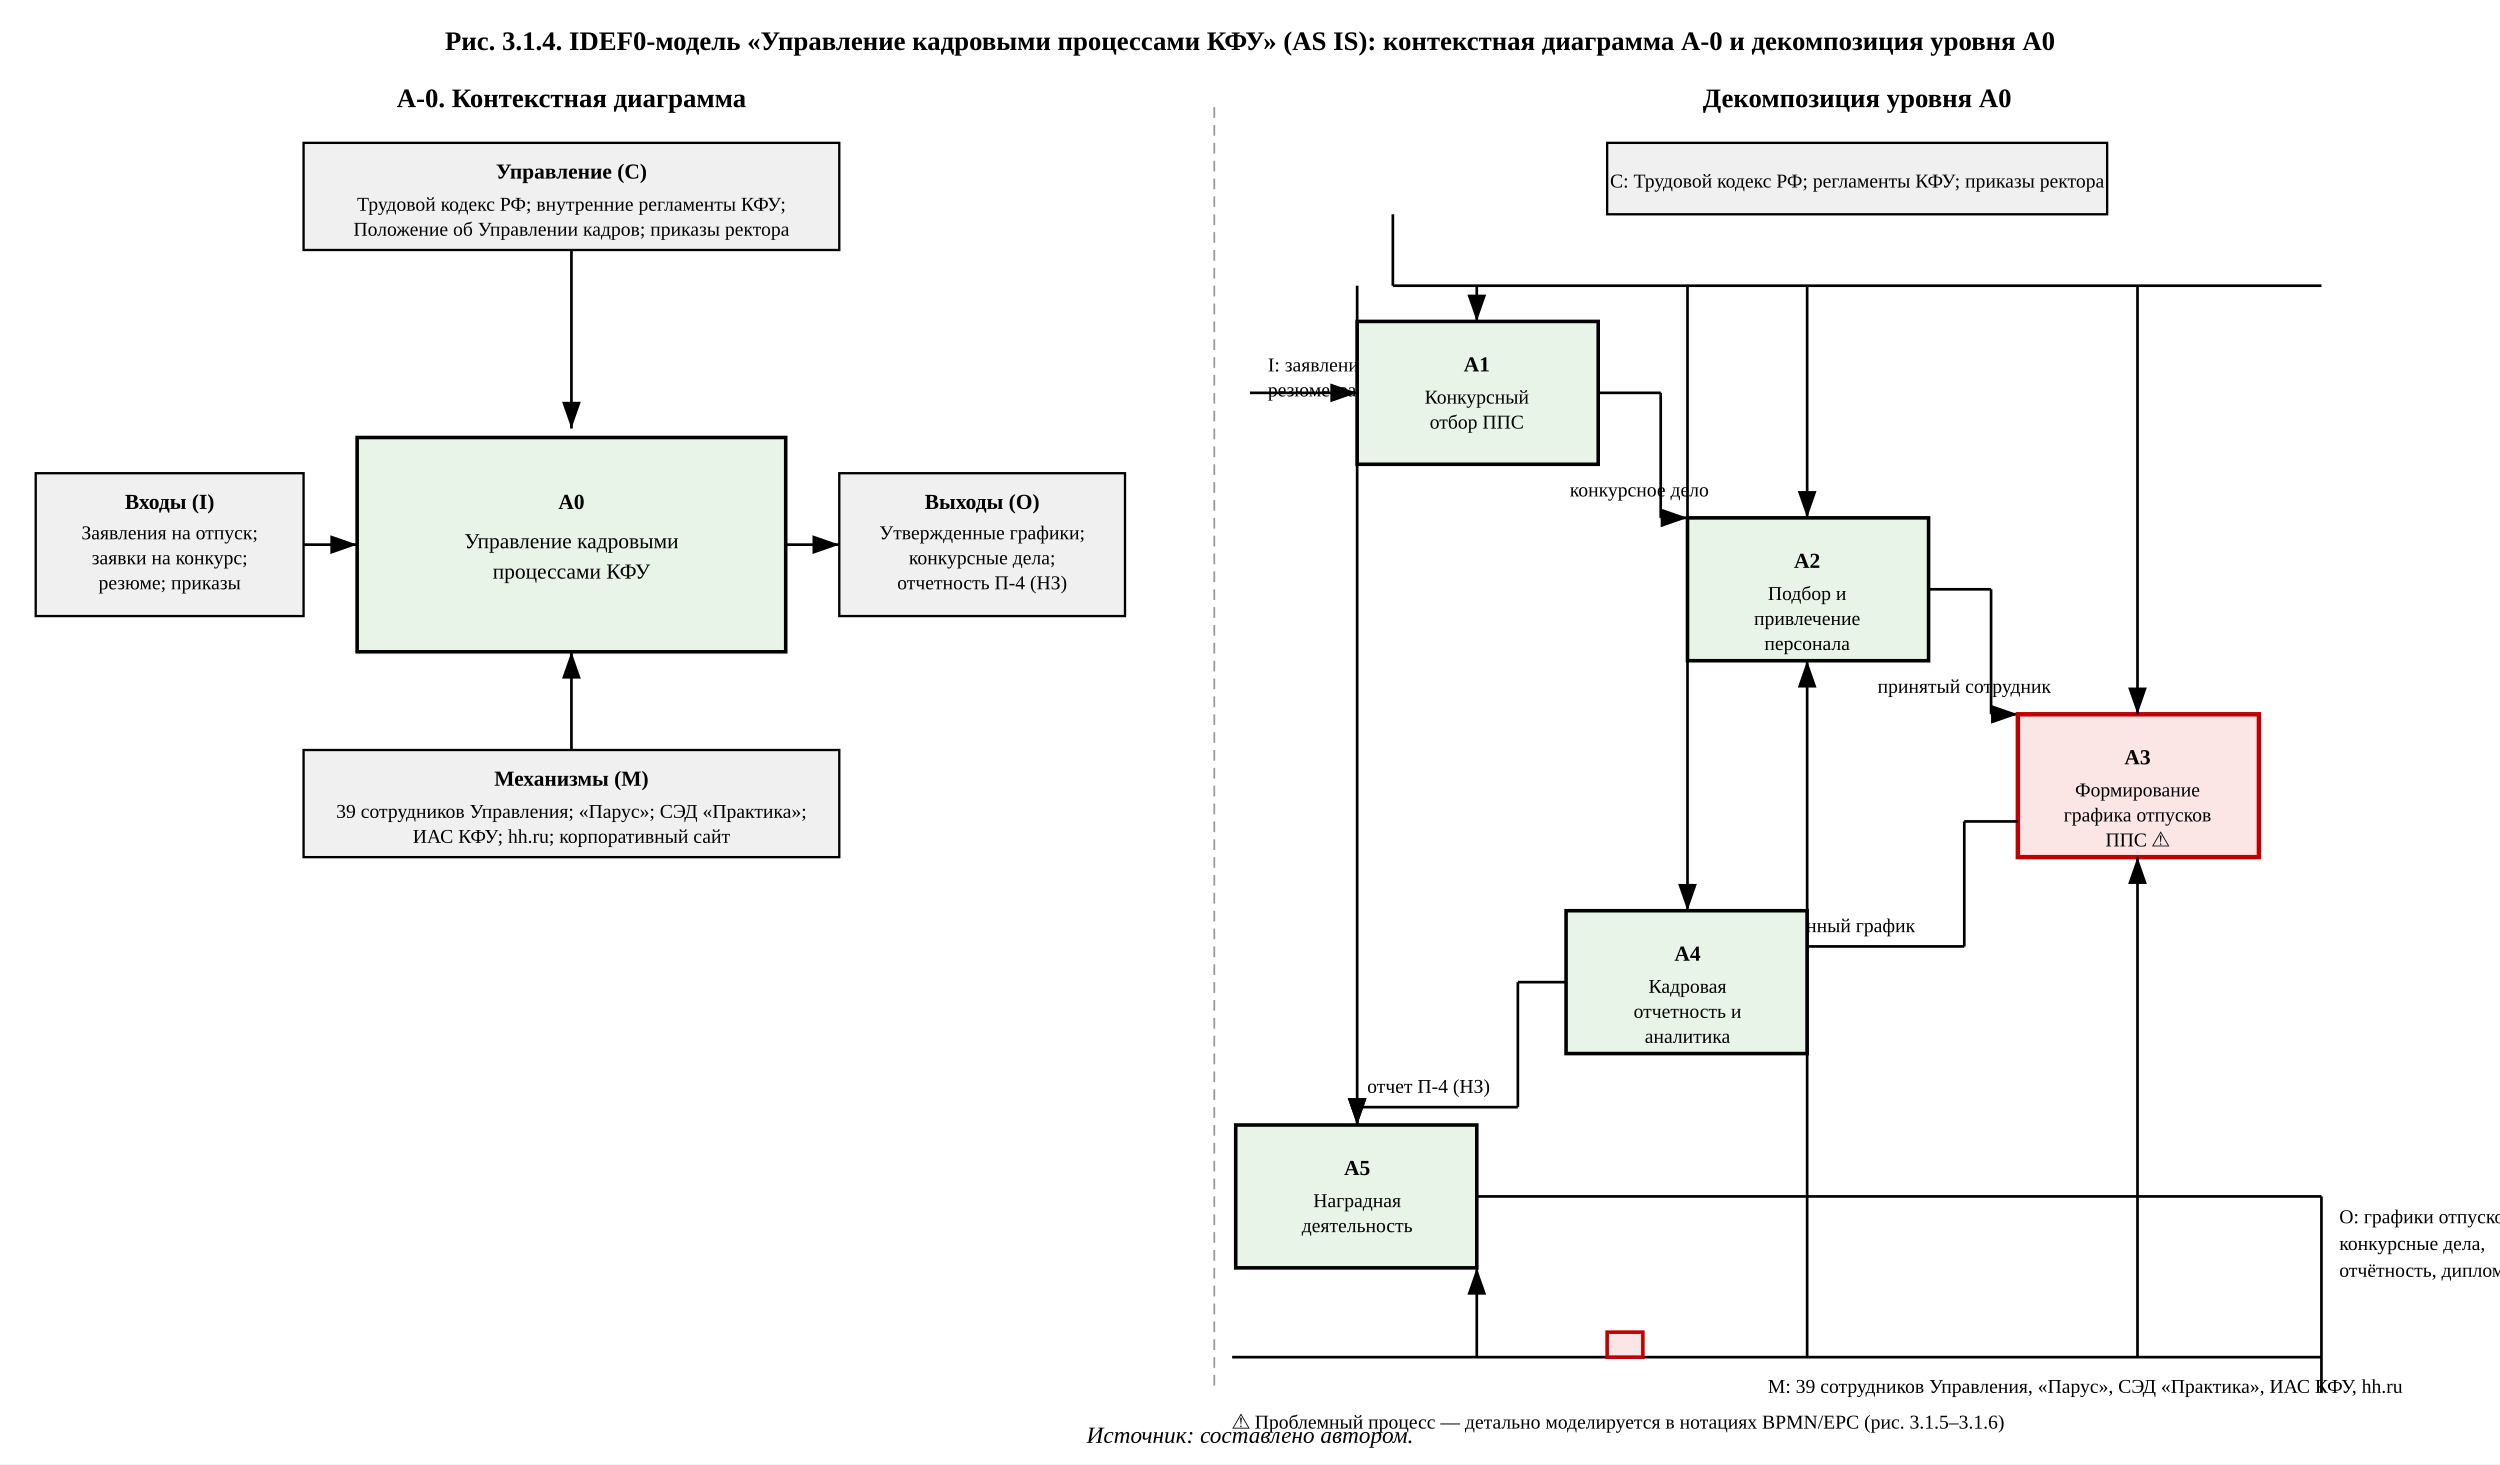
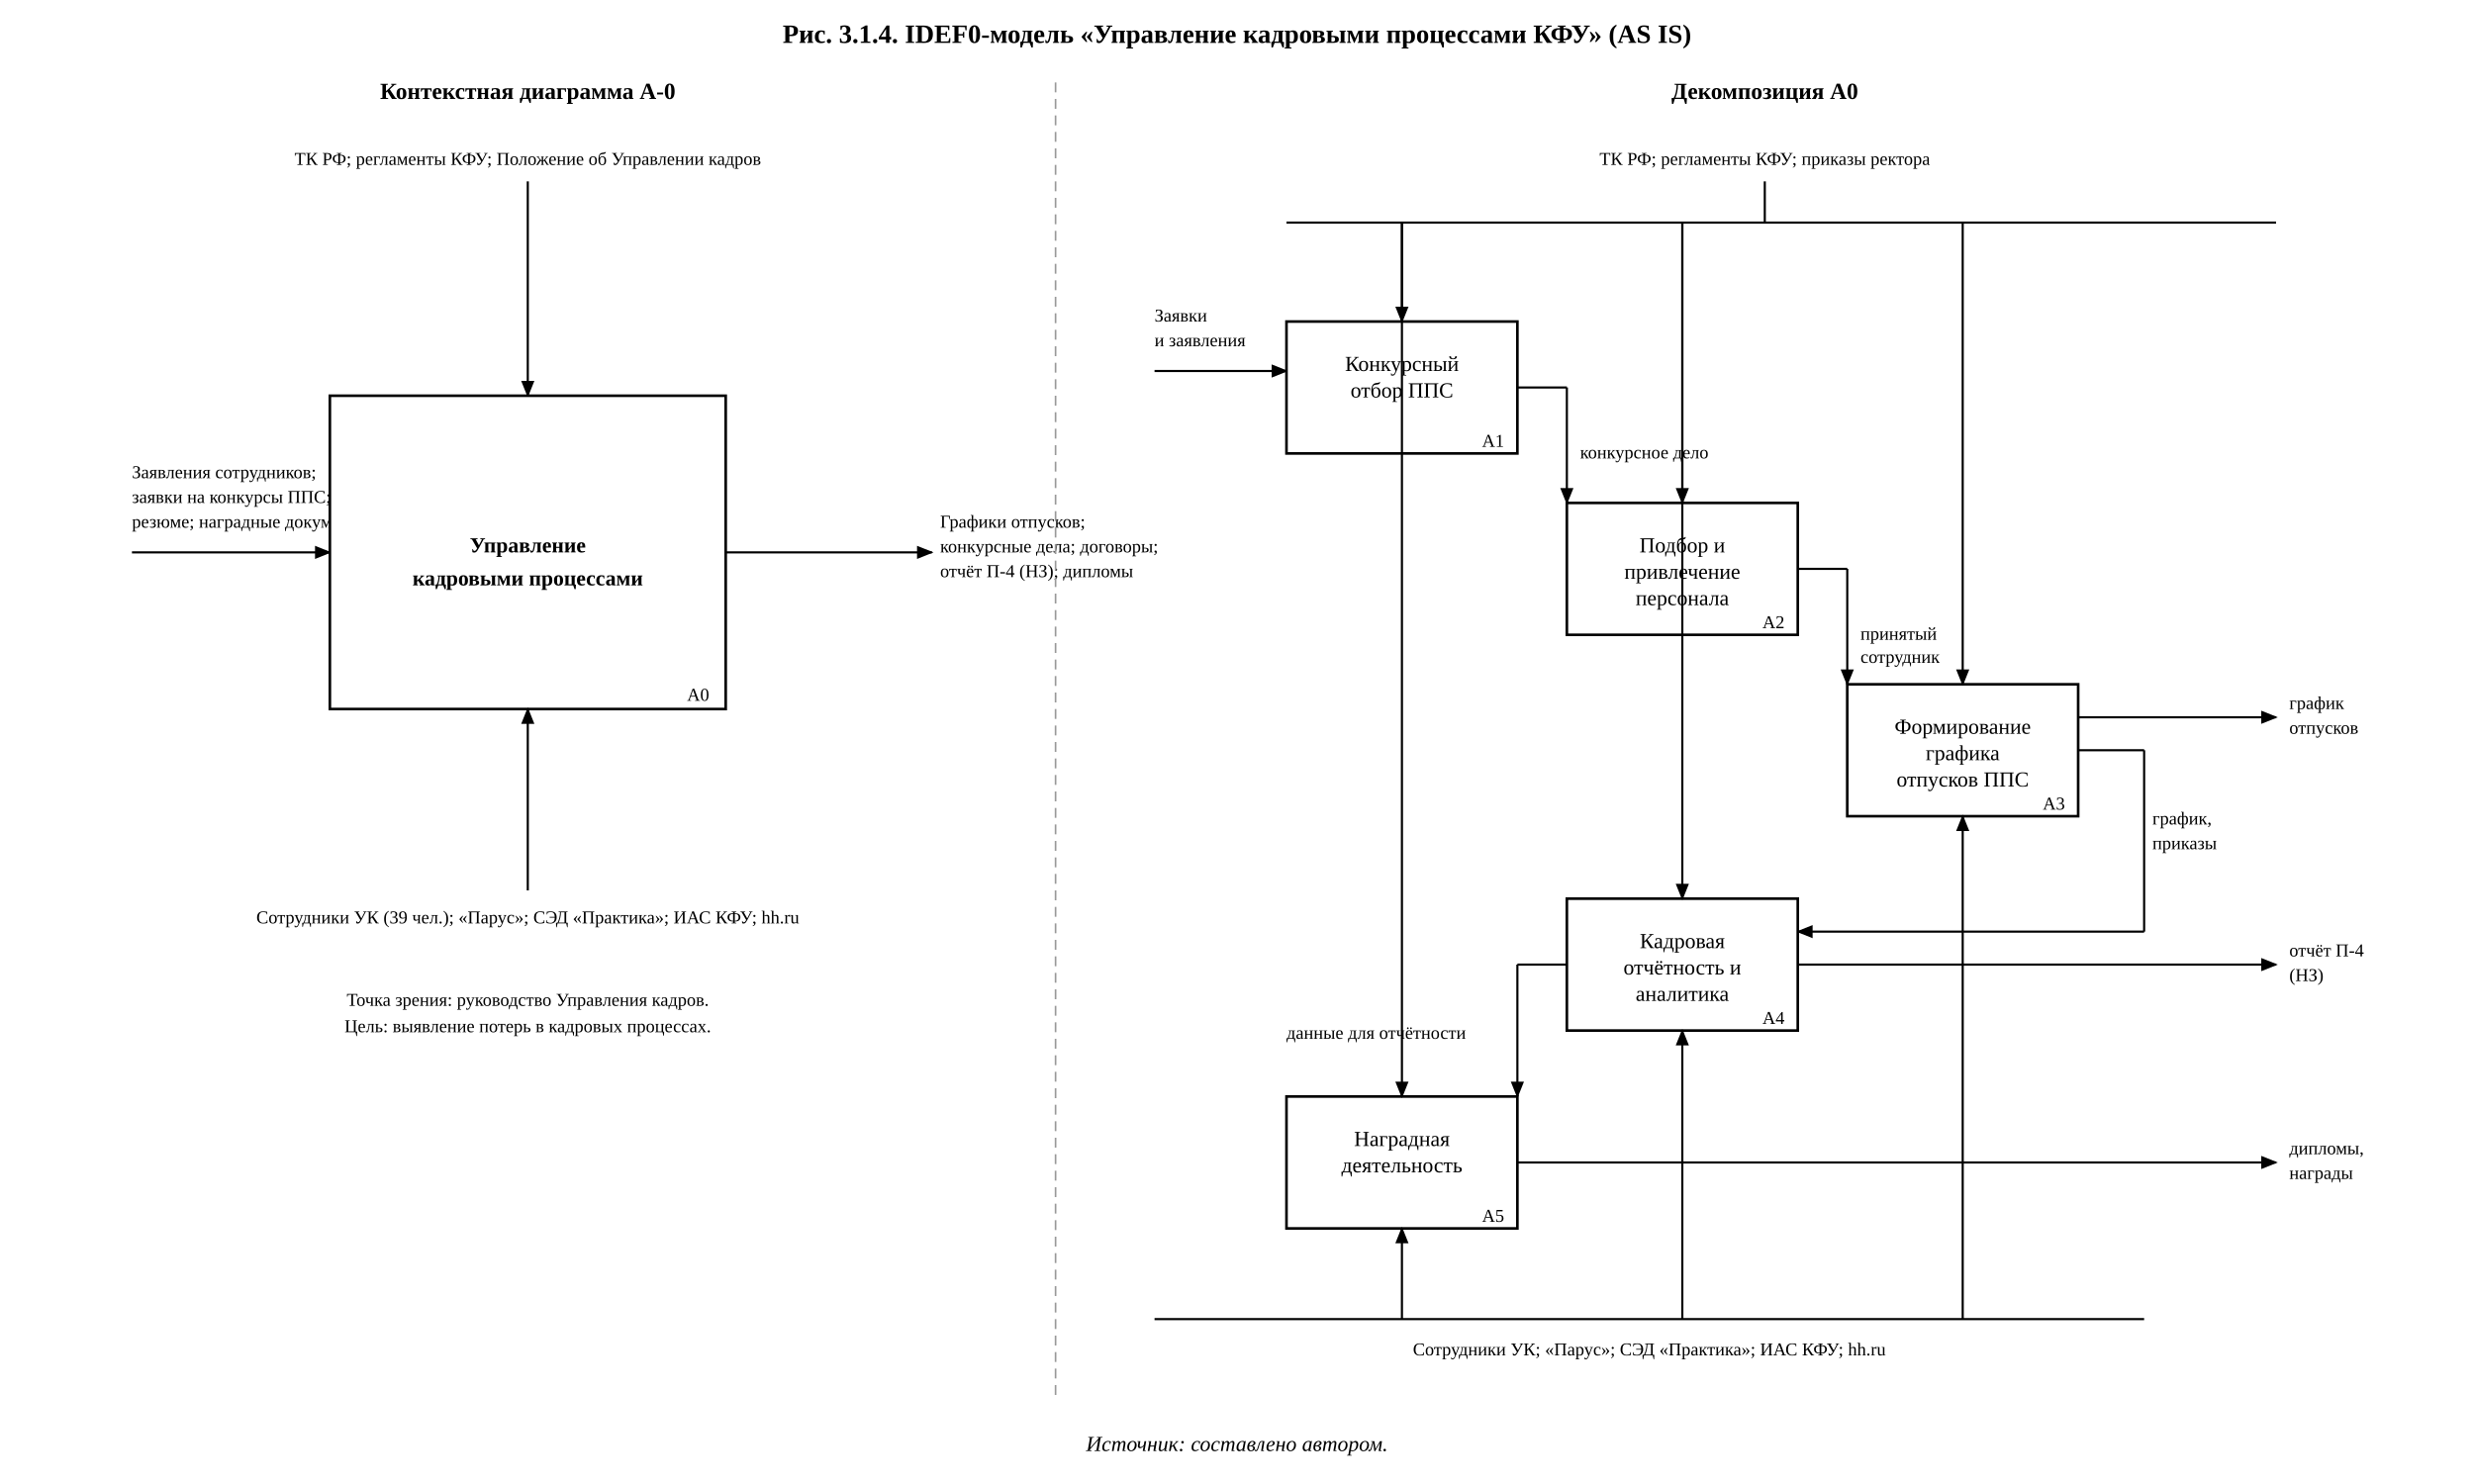
- <svg xmlns="http://www.w3.org/2000/svg" width="1400" height="820" viewBox="0 0 1400 820">
+ <svg xmlns="http://www.w3.org/2000/svg" width="1500" height="900" viewBox="0 0 1500 900">
  <defs>
-     <marker id="arr314" markerWidth="10" markerHeight="7" refX="10" refY="3.5" orient="auto">
-       <polygon points="0 0, 10 3.5, 0 7" fill="#000" />
+     <marker id="ar314" markerWidth="10" markerHeight="8" refX="9" refY="4" orient="auto" markerUnits="userSpaceOnUse">
+       <path d="M0,0 L10,4 L0,8 z" fill="#000" />
    </marker>
  </defs>
  <style>
-     .ttl{font-family:'Times New Roman',serif;font-size:15px;font-weight:bold;text-anchor:middle}
-     .lbl{font-family:'Times New Roman',serif;font-size:12px;text-anchor:middle}
-     .lbls{font-family:'Times New Roman',serif;font-size:11px;text-anchor:middle}
-     .lblL{font-family:'Times New Roman',serif;font-size:11px}
+     .ttl{font-family:'Times New Roman',serif;font-size:16px;font-weight:bold;text-anchor:middle}
+     .sub{font-family:'Times New Roman',serif;font-size:14px;font-weight:bold;text-anchor:middle}
+     .bx{font-family:'Times New Roman',serif;font-size:13px;text-anchor:middle}
+     .num{font-family:'Times New Roman',serif;font-size:11px;text-anchor:end}
+     .lb{font-family:'Times New Roman',serif;font-size:11px}
+     .lbc{font-family:'Times New Roman',serif;font-size:11px;text-anchor:middle}
    .src{font-family:'Times New Roman',serif;font-size:13px;text-anchor:middle;font-style:italic}
-     .blk{fill:#e8f4e8;stroke:#000;stroke-width:2}
-     .icom{fill:#f0f0f0;stroke:#000;stroke-width:1.3}
-     .ar{stroke:#000;stroke-width:1.5;fill:none}
+     .blk{fill:#FFFFFF;stroke:#000;stroke-width:1.6}
+     .ar{stroke:#000;stroke-width:1.3;fill:none}
  </style>
-   <rect width="1400" height="820" fill="white" />
-   <text x="700" y="28" class="ttl">Рис. 3.1.4. IDEF0-модель «Управление кадровыми процессами КФУ» (AS IS): контекстная диаграмма А-0 и декомпозиция уровня А0</text>
-   <text x="320" y="60" class="ttl">А-0. Контекстная диаграмма</text>
-   <rect x="170" y="80" width="300" height="60" class="icom" />
-   <text x="320" y="100" class="lbl" font-weight="bold">Управление (C)</text>
-   <text x="320" y="118" class="lbls">Трудовой кодекс РФ; внутренние регламенты КФУ;</text>
-   <text x="320" y="132" class="lbls">Положение об Управлении кадров; приказы ректора</text>
-   <line x1="320" y1="140" x2="320" y2="240" class="ar" marker-end="url(#arr314)" />
-   <rect x="200" y="245" width="240" height="120" class="blk" />
-   <text x="320" y="285" class="lbl" font-weight="bold">А0</text>
-   <text x="320" y="307" class="lbl">Управление кадровыми</text>
-   <text x="320" y="324" class="lbl">процессами КФУ</text>
-   <rect x="20" y="265" width="150" height="80" class="icom" />
-   <text x="95" y="285" class="lbl" font-weight="bold">Входы (I)</text>
-   <text x="95" y="302" class="lbls">Заявления на отпуск;</text>
-   <text x="95" y="316" class="lbls">заявки на конкурс;</text>
-   <text x="95" y="330" class="lbls">резюме; приказы</text>
-   <line x1="170" y1="305" x2="200" y2="305" class="ar" marker-end="url(#arr314)" />
-   <rect x="470" y="265" width="160" height="80" class="icom" />
-   <text x="550" y="285" class="lbl" font-weight="bold">Выходы (O)</text>
-   <text x="550" y="302" class="lbls">Утвержденные графики;</text>
-   <text x="550" y="316" class="lbls">конкурсные дела;</text>
-   <text x="550" y="330" class="lbls">отчетность П-4 (НЗ)</text>
-   <line x1="440" y1="305" x2="470" y2="305" class="ar" marker-end="url(#arr314)" />
-   <rect x="170" y="420" width="300" height="60" class="icom" />
-   <text x="320" y="440" class="lbl" font-weight="bold">Механизмы (M)</text>
-   <text x="320" y="458" class="lbls">39 сотрудников Управления; «Парус»; СЭД «Практика»;</text>
-   <text x="320" y="472" class="lbls">ИАС КФУ; hh.ru; корпоративный сайт</text>
-   <line x1="320" y1="420" x2="320" y2="365" class="ar" marker-end="url(#arr314)" />
-   <line x1="680" y1="60" x2="680" y2="780" stroke="#999" stroke-width="1" stroke-dasharray="6,4" />
-   <text x="1040" y="60" class="ttl">Декомпозиция уровня А0</text>
-   <rect x="900" y="80" width="280" height="40" class="icom" />
-   <text x="1040" y="105" class="lbls">C: Трудовой кодекс РФ; регламенты КФУ; приказы ректора</text>
-   <line x1="780" y1="120" x2="780" y2="160" class="ar" />
-   <line x1="780" y1="160" x2="1300" y2="160" class="ar" />
-   <text x="710" y="208" class="lblL">I: заявления,</text>
-   <text x="710" y="222" class="lblL">резюме, заявки</text>
-   <line x1="700" y1="220" x2="760" y2="220" class="ar" marker-end="url(#arr314)" />
-   <rect x="760" y="180" width="135" height="80" class="blk" />
-   <text x="827" y="208" class="lbl" font-weight="bold">А1</text>
-   <text x="827" y="226" class="lbls">Конкурсный</text>
-   <text x="827" y="240" class="lbls">отбор ППС</text>
-   <line x1="827" y1="160" x2="827" y2="180" class="ar" marker-end="url(#arr314)" />
-   <line x1="895" y1="220" x2="930" y2="220" class="ar" />
-   <line x1="930" y1="220" x2="930" y2="290" class="ar" />
-   <line x1="930" y1="290" x2="945" y2="290" class="ar" marker-end="url(#arr314)" />
-   <text x="918" y="278" class="lbls">конкурсное дело</text>
-   <rect x="945" y="290" width="135" height="80" class="blk" />
-   <text x="1012" y="318" class="lbl" font-weight="bold">А2</text>
-   <text x="1012" y="336" class="lbls">Подбор и</text>
-   <text x="1012" y="350" class="lbls">привлечение</text>
-   <text x="1012" y="364" class="lbls">персонала</text>
-   <line x1="1012" y1="160" x2="1012" y2="290" class="ar" marker-end="url(#arr314)" />
-   <line x1="1080" y1="330" x2="1115" y2="330" class="ar" />
-   <line x1="1115" y1="330" x2="1115" y2="400" class="ar" />
-   <line x1="1115" y1="400" x2="1130" y2="400" class="ar" marker-end="url(#arr314)" />
-   <text x="1100" y="388" class="lbls">принятый сотрудник</text>
-   <rect x="1130" y="400" width="135" height="80" fill="#fbe5e5" stroke="#C00000" stroke-width="2.5" />
-   <text x="1197" y="428" class="lbl" font-weight="bold">А3</text>
-   <text x="1197" y="446" class="lbls">Формирование</text>
-   <text x="1197" y="460" class="lbls">графика отпусков</text>
-   <text x="1197" y="474" class="lbls">ППС ⚠</text>
-   <line x1="1197" y1="160" x2="1197" y2="400" class="ar" marker-end="url(#arr314)" />
-   <line x1="1130" y1="460" x2="1100" y2="460" class="ar" />
-   <line x1="1100" y1="460" x2="1100" y2="530" class="ar" />
-   <line x1="1100" y1="530" x2="945" y2="530" class="ar" />
-   <line x1="945" y1="530" x2="945" y2="510" class="ar" marker-end="url(#arr314)" />
-   <text x="1020" y="522" class="lbls">утвержденный график</text>
-   <rect x="877" y="510" width="135" height="80" class="blk" />
-   <text x="945" y="538" class="lbl" font-weight="bold">А4</text>
-   <text x="945" y="556" class="lbls">Кадровая</text>
-   <text x="945" y="570" class="lbls">отчетность и</text>
-   <text x="945" y="584" class="lbls">аналитика</text>
-   <line x1="945" y1="160" x2="945" y2="510" class="ar" marker-end="url(#arr314)" />
-   <line x1="877" y1="550" x2="850" y2="550" class="ar" />
-   <line x1="850" y1="550" x2="850" y2="620" class="ar" />
-   <line x1="850" y1="620" x2="760" y2="620" class="ar" />
-   <line x1="760" y1="620" x2="760" y2="630" class="ar" marker-end="url(#arr314)" />
-   <text x="800" y="612" class="lbls">отчет П-4 (НЗ)</text>
-   <rect x="692" y="630" width="135" height="80" class="blk" />
-   <text x="760" y="658" class="lbl" font-weight="bold">А5</text>
-   <text x="760" y="676" class="lbls">Наградная</text>
-   <text x="760" y="690" class="lbls">деятельность</text>
-   <line x1="760" y1="160" x2="760" y2="630" class="ar" marker-end="url(#arr314)" />
-   <line x1="827" y1="670" x2="1300" y2="670" class="ar" />
-   <line x1="1300" y1="670" x2="1300" y2="780" class="ar" />
-   <text x="1310" y="685" class="lblL">O: графики отпусков,</text>
-   <text x="1310" y="700" class="lblL">конкурсные дела,</text>
-   <text x="1310" y="715" class="lblL">отчётность, дипломы</text>
-   <line x1="690" y1="760" x2="1300" y2="760" class="ar" />
-   <line x1="827" y1="760" x2="827" y2="710" class="ar" marker-end="url(#arr314)" />
-   <line x1="1012" y1="760" x2="1012" y2="370" class="ar" marker-end="url(#arr314)" />
-   <line x1="1197" y1="760" x2="1197" y2="480" class="ar" marker-end="url(#arr314)" />
-   <text x="990" y="780" class="lblL">M: 39 сотрудников Управления, «Парус», СЭД «Практика», ИАС КФУ, hh.ru</text>
-   <rect x="900" y="746" width="20" height="14" fill="#fbe5e5" stroke="#C00000" stroke-width="2" />
-   <text x="690" y="800" class="lblL">⚠ Проблемный процесс — детально моделируется в нотациях BPMN/EPC (рис. 3.1.5–3.1.6)</text>
-   <text x="700" y="808" class="src">Источник: составлено автором.</text>
+   <rect width="1500" height="900" fill="white" />
+   <text x="750" y="26" class="ttl">Рис. 3.1.4. IDEF0-модель «Управление кадровыми процессами КФУ» (AS IS)</text>
+   <text x="320" y="60" class="sub">Контекстная диаграмма А-0</text>
+   <text x="320" y="100" class="lbc">ТК РФ; регламенты КФУ; Положение об Управлении кадров</text>
+   <line x1="320" y1="110" x2="320" y2="240" class="ar" marker-end="url(#ar314)" />
+   <text x="80" y="290" class="lb">Заявления сотрудников;</text>
+   <text x="80" y="305" class="lb">заявки на конкурсы ППС;</text>
+   <text x="80" y="320" class="lb">резюме; наградные документы</text>
+   <line x1="80" y1="335" x2="200" y2="335" class="ar" marker-end="url(#ar314)" />
+   <rect x="200" y="240" width="240" height="190" class="blk" />
+   <text x="320" y="335" class="bx" font-weight="bold">Управление</text>
+   <text x="320" y="355" class="bx" font-weight="bold">кадровыми процессами</text>
+   <text x="430" y="425" class="num">A0</text>
+   <line x1="440" y1="335" x2="565" y2="335" class="ar" marker-end="url(#ar314)" />
+   <text x="570" y="320" class="lb">Графики отпусков;</text>
+   <text x="570" y="335" class="lb">конкурсные дела; договоры;</text>
+   <text x="570" y="350" class="lb">отчёт П-4 (НЗ); дипломы</text>
+   <line x1="320" y1="540" x2="320" y2="430" class="ar" marker-end="url(#ar314)" />
+   <text x="320" y="560" class="lbc">Сотрудники УК (39 чел.); «Парус»; СЭД «Практика»; ИАС КФУ; hh.ru</text>
+   <text x="320" y="610" class="lb" text-anchor="middle">Точка зрения: руководство Управления кадров.</text>
+   <text x="320" y="626" class="lb" text-anchor="middle">Цель: выявление потерь в кадровых процессах.</text>
+   <line x1="640" y1="50" x2="640" y2="850" stroke="#999" stroke-width="1" stroke-dasharray="6,4" />
+   <text x="1070" y="60" class="sub">Декомпозиция A0</text>
+   <text x="1070" y="100" class="lbc">ТК РФ; регламенты КФУ; приказы ректора</text>
+   <line x1="1070" y1="110" x2="1070" y2="135" class="ar" />
+   <line x1="780" y1="135" x2="1380" y2="135" class="ar" />
+   <text x="700" y="195" class="lb">Заявки</text>
+   <text x="700" y="210" class="lb">и заявления</text>
+   <line x1="700" y1="225" x2="780" y2="225" class="ar" marker-end="url(#ar314)" />
+   <rect x="780" y="195" width="140" height="80" class="blk" />
+   <text x="850" y="225" class="bx">Конкурсный</text>
+   <text x="850" y="241" class="bx">отбор ППС</text>
+   <text x="912" y="271" class="num">A1</text>
+   <line x1="850" y1="135" x2="850" y2="195" class="ar" marker-end="url(#ar314)" />
+   <line x1="920" y1="235" x2="950" y2="235" class="ar" />
+   <line x1="950" y1="235" x2="950" y2="305" class="ar" marker-end="url(#ar314)" />
+   <text x="958" y="278" class="lb">конкурсное дело</text>
+   <rect x="950" y="305" width="140" height="80" class="blk" />
+   <text x="1020" y="335" class="bx">Подбор и</text>
+   <text x="1020" y="351" class="bx">привлечение</text>
+   <text x="1020" y="367" class="bx">персонала</text>
+   <text x="1082" y="381" class="num">A2</text>
+   <line x1="1020" y1="135" x2="1020" y2="305" class="ar" marker-end="url(#ar314)" />
+   <line x1="1090" y1="345" x2="1120" y2="345" class="ar" />
+   <line x1="1120" y1="345" x2="1120" y2="415" class="ar" marker-end="url(#ar314)" />
+   <text x="1128" y="388" class="lb">принятый</text>
+   <text x="1128" y="402" class="lb">сотрудник</text>
+   <rect x="1120" y="415" width="140" height="80" class="blk" />
+   <text x="1190" y="445" class="bx">Формирование</text>
+   <text x="1190" y="461" class="bx">графика</text>
+   <text x="1190" y="477" class="bx">отпусков ППС</text>
+   <text x="1252" y="491" class="num">A3</text>
+   <line x1="1190" y1="135" x2="1190" y2="415" class="ar" marker-end="url(#ar314)" />
+   <line x1="1260" y1="455" x2="1300" y2="455" class="ar" />
+   <line x1="1300" y1="455" x2="1300" y2="565" class="ar" />
+   <line x1="1300" y1="565" x2="1090" y2="565" class="ar" marker-end="url(#ar314)" />
+   <text x="1305" y="500" class="lb">график,</text>
+   <text x="1305" y="515" class="lb">приказы</text>
+   <rect x="950" y="545" width="140" height="80" class="blk" />
+   <text x="1020" y="575" class="bx">Кадровая</text>
+   <text x="1020" y="591" class="bx">отчётность и</text>
+   <text x="1020" y="607" class="bx">аналитика</text>
+   <text x="1082" y="621" class="num">A4</text>
+   <line x1="1020" y1="135" x2="1020" y2="545" class="ar" marker-end="url(#ar314)" />
+   <line x1="950" y1="585" x2="920" y2="585" class="ar" />
+   <line x1="920" y1="585" x2="920" y2="665" class="ar" marker-end="url(#ar314)" />
+   <text x="780" y="630" class="lb">данные для отчётности</text>
+   <rect x="780" y="665" width="140" height="80" class="blk" />
+   <text x="850" y="695" class="bx">Наградная</text>
+   <text x="850" y="711" class="bx">деятельность</text>
+   <text x="912" y="741" class="num">A5</text>
+   <line x1="850" y1="135" x2="850" y2="665" class="ar" marker-end="url(#ar314)" />
+   <line x1="1260" y1="435" x2="1380" y2="435" class="ar" marker-end="url(#ar314)" />
+   <text x="1388" y="430" class="lb">график</text>
+   <text x="1388" y="445" class="lb">отпусков</text>
+   <line x1="1090" y1="585" x2="1380" y2="585" class="ar" marker-end="url(#ar314)" />
+   <text x="1388" y="580" class="lb">отчёт П-4</text>
+   <text x="1388" y="595" class="lb">(НЗ)</text>
+   <line x1="920" y1="705" x2="1380" y2="705" class="ar" marker-end="url(#ar314)" />
+   <text x="1388" y="700" class="lb">дипломы,</text>
+   <text x="1388" y="715" class="lb">награды</text>
+   <line x1="700" y1="800" x2="1300" y2="800" class="ar" />
+   <line x1="850" y1="800" x2="850" y2="745" class="ar" marker-end="url(#ar314)" />
+   <line x1="1020" y1="800" x2="1020" y2="625" class="ar" marker-end="url(#ar314)" />
+   <line x1="1190" y1="800" x2="1190" y2="495" class="ar" marker-end="url(#ar314)" />
+   <text x="1000" y="822" class="lbc">Сотрудники УК; «Парус»; СЭД «Практика»; ИАС КФУ; hh.ru</text>
+   <text x="750" y="880" class="src">Источник: составлено автором.</text>
</svg>
